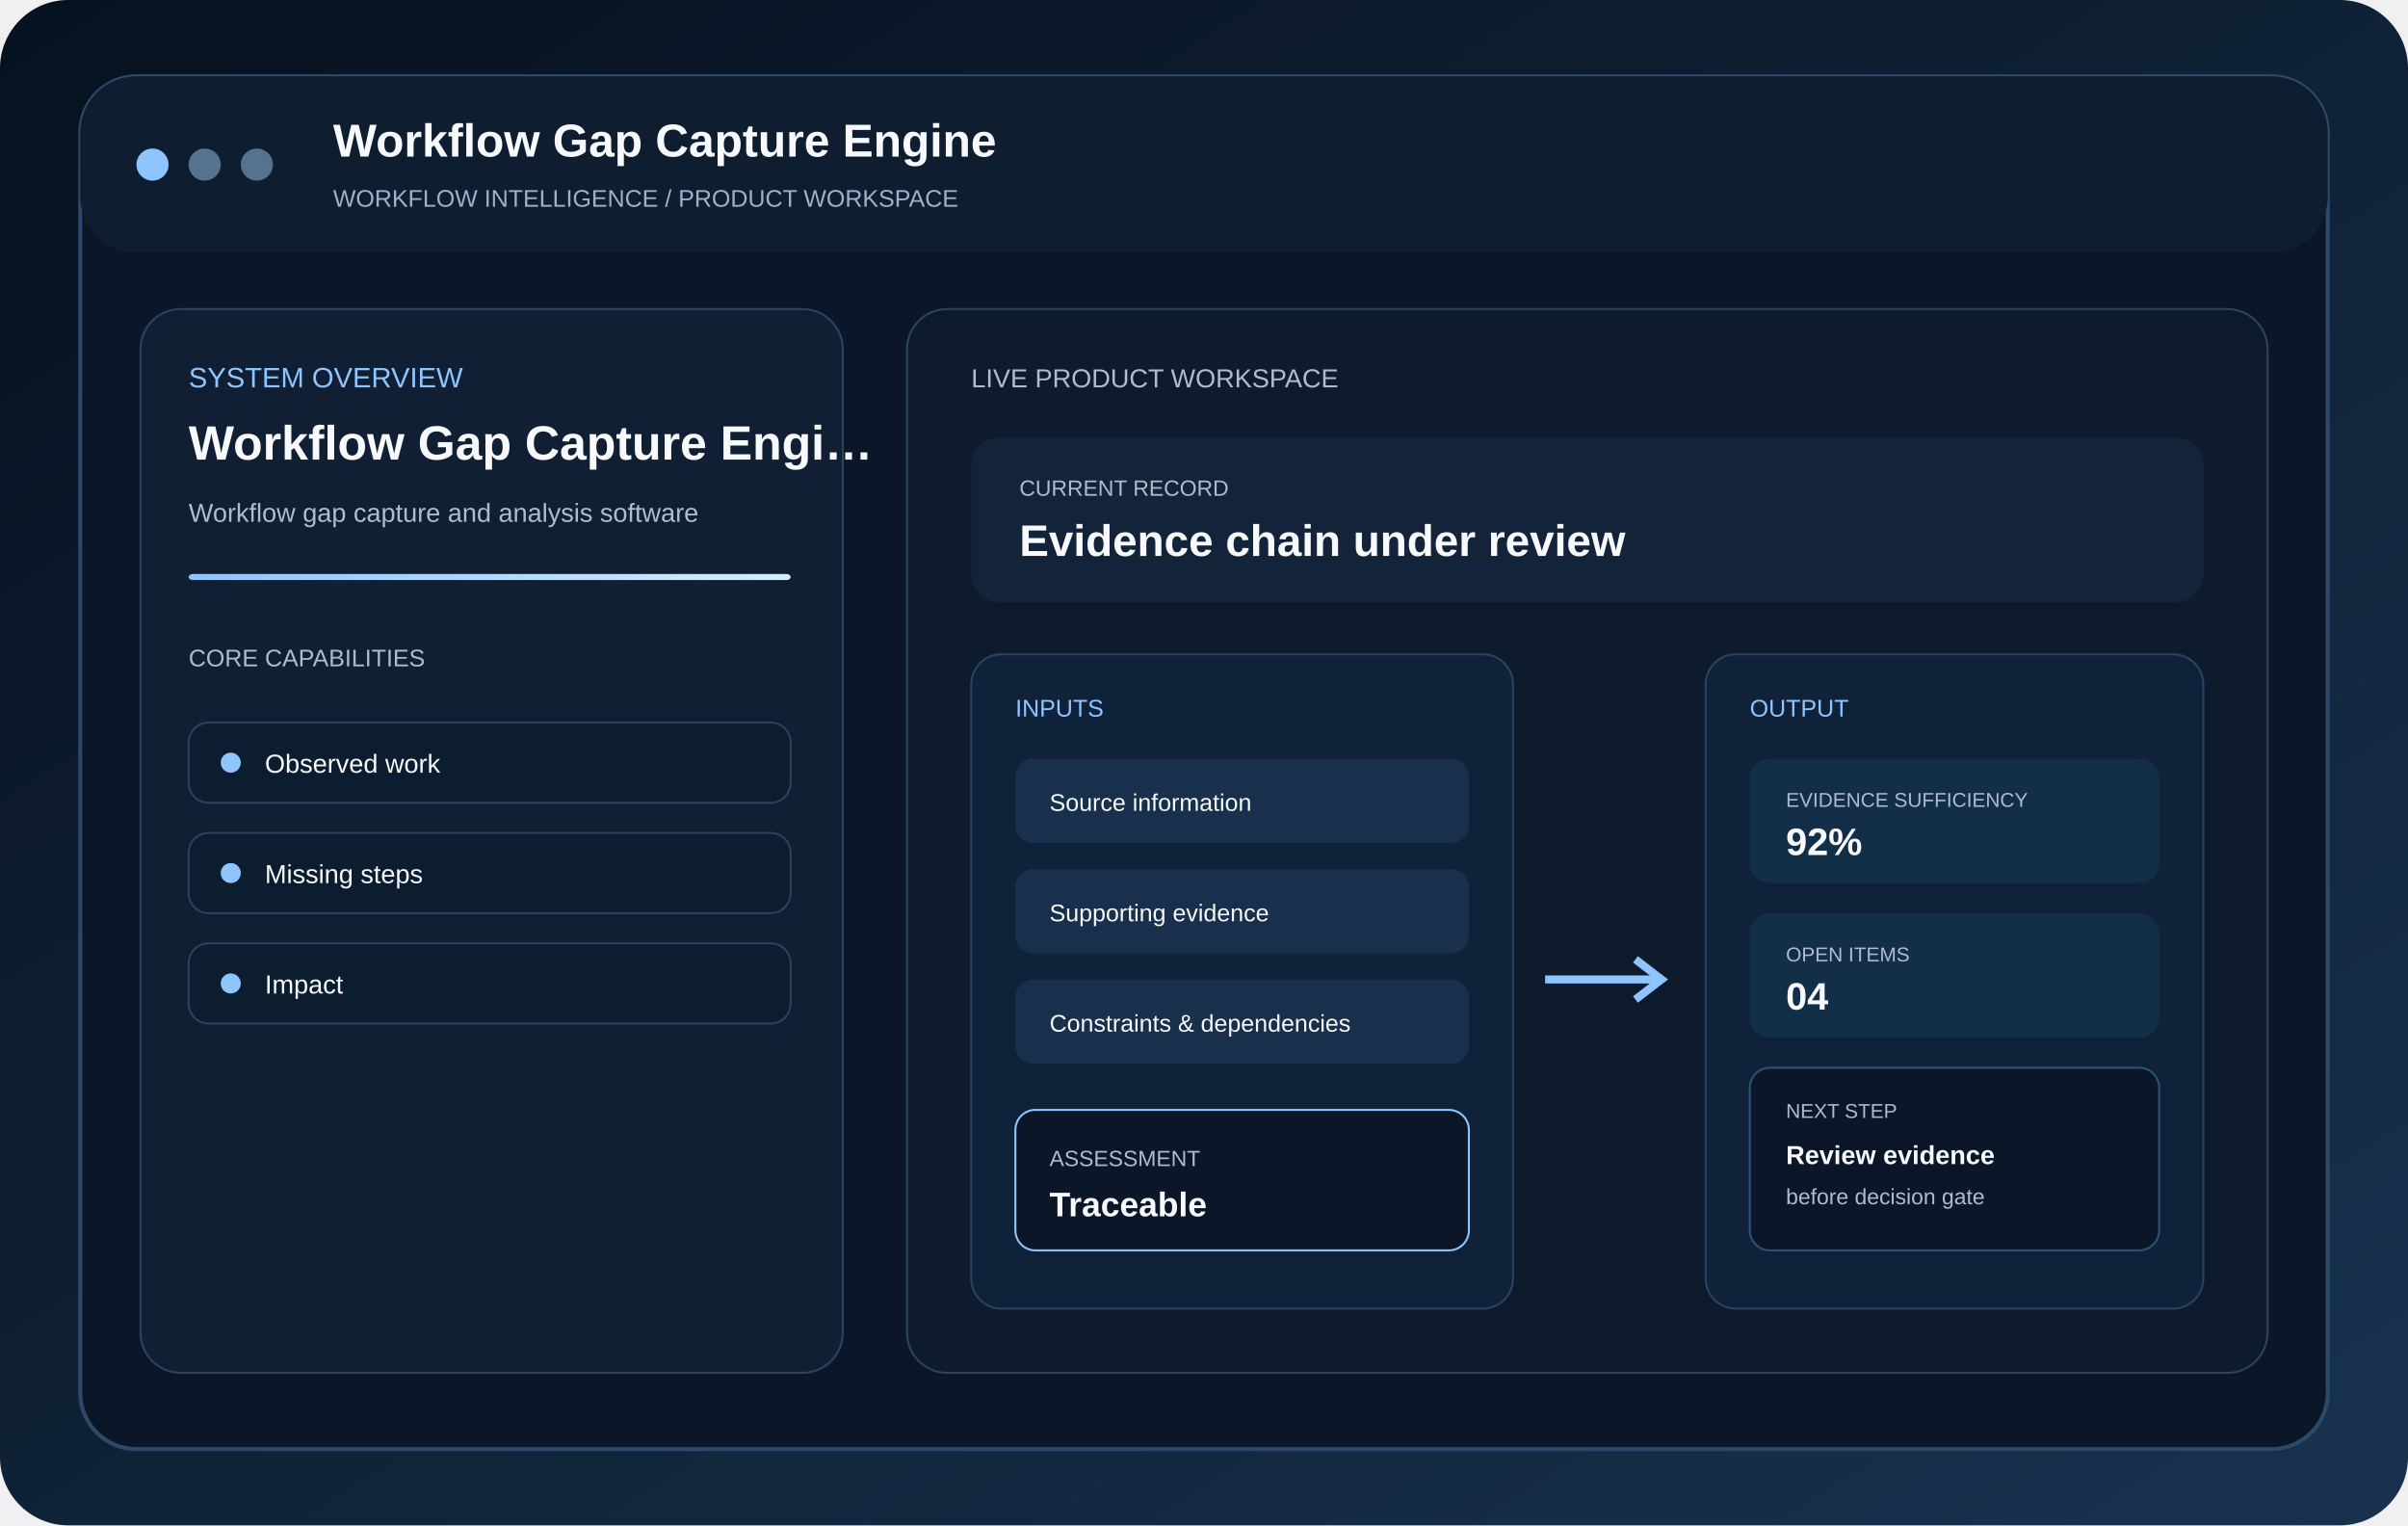
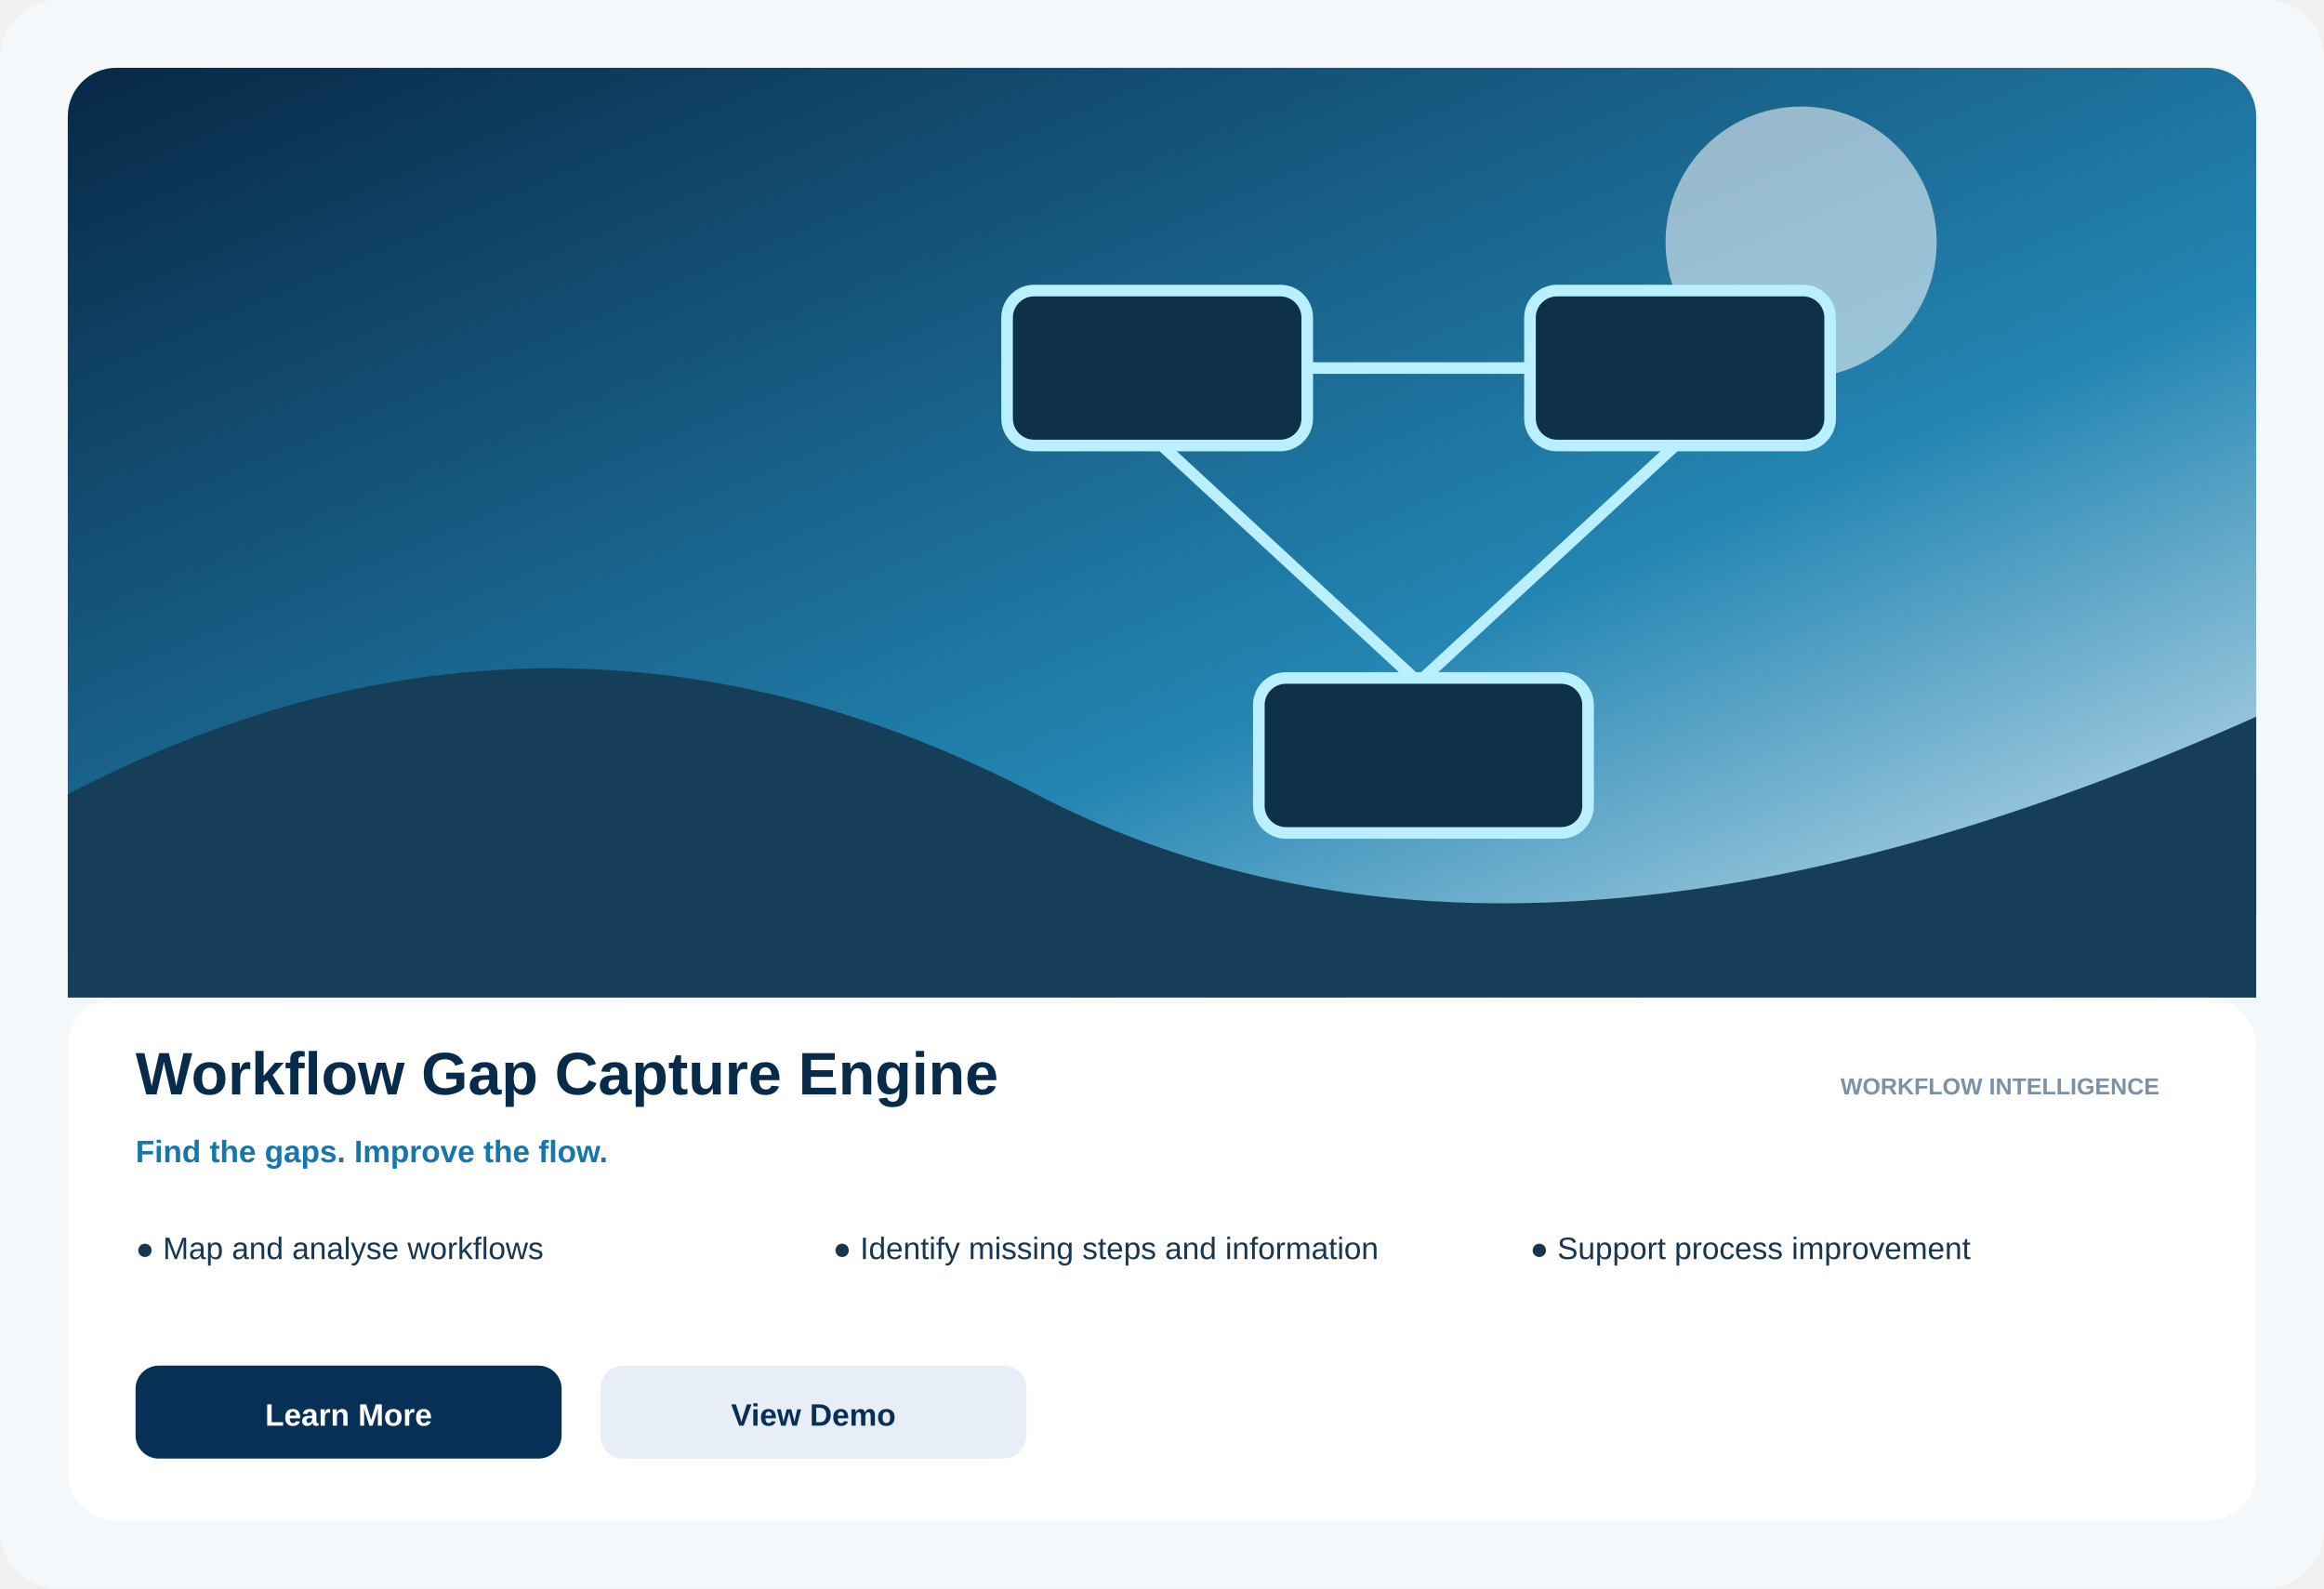
- <svg xmlns="http://www.w3.org/2000/svg" viewBox="0 0 1200 760" role="img" aria-label="Workflow Gap Capture Engine professional product visual">
+ <svg xmlns="http://www.w3.org/2000/svg" viewBox="0 0 1200 820">
  <defs>
-     <linearGradient id="b" x1="0" y1="0" x2="1" y2="1">
-       <stop stop-color="#07111f" />
-       <stop offset="1" stop-color="#18324e" />
-     </linearGradient>
-     <linearGradient id="a">
-       <stop stop-color="#8ec5ff" />
-       <stop offset="1" stop-color="#d4edff" />
+     <linearGradient id="b" y2="1">
+       <stop stop-color="#082846" />
+       <stop offset=".62" stop-color="#2385b3" />
+       <stop offset="1" stop-color="#dcecf3" />
    </linearGradient>
  </defs>
-   <rect width="1200" height="760" rx="34" fill="url(#b)" />
-   <rect x="40" y="38" width="1120" height="684" rx="28" fill="#0b1728" stroke="#2c4969" stroke-width="2" />
-   <rect x="40" y="38" width="1120" height="88" rx="28" fill="#0f1d31" />
-   <circle cx="76" cy="82" r="8" fill="#8ec5ff" />
-   <circle cx="102" cy="82" r="8" fill="#55728f" />
-   <circle cx="128" cy="82" r="8" fill="#55728f" />
-   <text x="166" y="78" font-family="Arial,sans-serif" font-size="23" font-weight="700" fill="#f7f9fc">Workflow Gap Capture Engine</text>
-   <text x="166" y="103" font-family="Arial,sans-serif" font-size="12" fill="#9fb1c8">WORKFLOW INTELLIGENCE  /  PRODUCT WORKSPACE</text>
-   <rect x="70" y="154" width="350" height="530" rx="20" fill="#101f33" stroke="#294361" />
-   <text x="94" y="193" font-family="Arial,sans-serif" font-size="14" fill="#8ec5ff">SYSTEM OVERVIEW</text>
-   <text x="94" y="229" font-family="Arial,sans-serif" font-size="24" font-weight="700" fill="#f7f9fc">Workflow Gap Capture Engi…</text>
-   <text x="94" y="260" font-family="Arial,sans-serif" font-size="13" fill="#aebbd0">Workflow gap capture and analysis software</text>
-   <rect x="94" y="286" width="300" height="3" rx="2" fill="url(#a)" />
-   <text x="94" y="332" font-family="Arial,sans-serif" font-size="12" fill="#aebbd0">CORE CAPABILITIES</text>
-   <g transform="translate(94 360)">
-     <rect width="300" height="40" rx="10" fill="#0d1d30" stroke="#28425f" />
-     <circle cx="21" cy="20" r="5" fill="#8ec5ff" />
-     <text x="38" y="25" font-family="Arial,sans-serif" font-size="13" fill="#f7f9fc">Observed work</text>
+   <rect width="1200" height="820" rx="30" fill="#f4f8fb" />
+   <rect x="35" y="35" width="1130" height="480" rx="25" fill="url(#b)" />
+   <circle cx="930" cy="125" r="70" fill="#fff" opacity=".55" />
+   <path d="M35 410q250-130 500 0t630-40v145H35Z" fill="#173e58" />
+   <g stroke="#b9efff" stroke-width="6" fill="#0e3048">
+     <rect x="520" y="150" width="155" height="80" rx="14" />
+     <rect x="790" y="150" width="155" height="80" rx="14" />
+     <rect x="650" y="350" width="170" height="80" rx="14" />
+     <path d="M675 190h115M600 230l130 120M865 230L735 350" fill="none" />
  </g>
-   <g transform="translate(94 415)">
-     <rect width="300" height="40" rx="10" fill="#0d1d30" stroke="#28425f" />
-     <circle cx="21" cy="20" r="5" fill="#8ec5ff" />
-     <text x="38" y="25" font-family="Arial,sans-serif" font-size="13" fill="#f7f9fc">Missing steps</text>
-   </g>
-   <g transform="translate(94 470)">
-     <rect width="300" height="40" rx="10" fill="#0d1d30" stroke="#28425f" />
-     <circle cx="21" cy="20" r="5" fill="#8ec5ff" />
-     <text x="38" y="25" font-family="Arial,sans-serif" font-size="13" fill="#f7f9fc">Impact</text>
-   </g>
-   <rect x="452" y="154" width="678" height="530" rx="20" fill="#0d1b2d" stroke="#294361" />
-   <text x="484" y="193" font-family="Arial,sans-serif" font-size="13" fill="#aebbd0">LIVE PRODUCT WORKSPACE</text>
-   <rect x="484" y="218" width="614" height="82" rx="14" fill="#13243a" />
-   <text x="508" y="247" font-family="Arial,sans-serif" font-size="11" fill="#aebbd0">CURRENT RECORD</text>
-   <text x="508" y="277" font-family="Arial,sans-serif" font-size="22" font-weight="700" fill="#f7f9fc">Evidence chain under review</text>
-   <rect x="484" y="326" width="270" height="326" rx="15" fill="#102239" stroke="#294361" />
-   <text x="506" y="357" font-family="Arial,sans-serif" font-size="12" fill="#8ec5ff">INPUTS</text>
-   <rect x="506" y="378" width="226" height="42" rx="9" fill="#18304b" />
-   <text x="523" y="404" font-family="Arial,sans-serif" font-size="12" fill="#f7f9fc">Source information</text>
-   <rect x="506" y="433" width="226" height="42" rx="9" fill="#18304b" />
-   <text x="523" y="459" font-family="Arial,sans-serif" font-size="12" fill="#f7f9fc">Supporting evidence</text>
-   <rect x="506" y="488" width="226" height="42" rx="9" fill="#18304b" />
-   <text x="523" y="514" font-family="Arial,sans-serif" font-size="12" fill="#f7f9fc">Constraints &amp; dependencies</text>
-   <rect x="506" y="553" width="226" height="70" rx="10" fill="#0b1728" stroke="#8ec5ff" />
-   <text x="523" y="581" font-family="Arial,sans-serif" font-size="11" fill="#aebbd0">ASSESSMENT</text>
-   <text x="523" y="606" font-family="Arial,sans-serif" font-size="17" font-weight="700" fill="#f7f9fc">Traceable</text>
-   <path d="M770 488h55" stroke="#8ec5ff" stroke-width="4" />
-   <path d="M815 478l13 10-13 10" fill="none" stroke="#8ec5ff" stroke-width="4" />
-   <rect x="850" y="326" width="248" height="326" rx="15" fill="#102239" stroke="#294361" />
-   <text x="872" y="357" font-family="Arial,sans-serif" font-size="12" fill="#8ec5ff">OUTPUT</text>
-   <rect x="872" y="378" width="204" height="62" rx="10" fill="#132f48" />
-   <text x="890" y="402" font-family="Arial,sans-serif" font-size="10" fill="#aebbd0">EVIDENCE SUFFICIENCY</text>
-   <text x="890" y="426" font-family="Arial,sans-serif" font-size="19" font-weight="700" fill="#f7f9fc">92%</text>
-   <rect x="872" y="455" width="204" height="62" rx="10" fill="#132f48" />
-   <text x="890" y="479" font-family="Arial,sans-serif" font-size="10" fill="#aebbd0">OPEN ITEMS</text>
-   <text x="890" y="503" font-family="Arial,sans-serif" font-size="19" font-weight="700" fill="#f7f9fc">04</text>
-   <rect x="872" y="532" width="204" height="91" rx="10" fill="#0b1728" stroke="#2e5275" />
-   <text x="890" y="557" font-family="Arial,sans-serif" font-size="10" fill="#aebbd0">NEXT STEP</text>
-   <text x="890" y="580" font-family="Arial,sans-serif" font-size="13" font-weight="700" fill="#f7f9fc">Review evidence</text>
-   <text x="890" y="600" font-family="Arial,sans-serif" font-size="11" fill="#aebbd0">before decision gate</text>
+   <rect x="35" y="515" width="1130" height="270" rx="25" fill="#fff" />
+   <text x="70" y="565" font-family="Arial" font-size="31" font-weight="700" fill="#092b4b">Workflow Gap Capture Engine</text>
+   <text x="70" y="600" font-family="Arial" font-size="16" font-weight="700" fill="#1776aa">Find the gaps. Improve the flow.</text>
+   <text x="70" y="650" font-family="Arial" font-size="16" fill="#18364f">●  Map and analyse workflows</text>
+   <text x="430" y="650" font-family="Arial" font-size="16" fill="#18364f">●  Identify missing steps and information</text>
+   <text x="790" y="650" font-family="Arial" font-size="16" fill="#18364f">●  Support process improvement</text>
+   <rect x="70" y="705" width="220" height="48" rx="12" fill="#082f55" />
+   <text x="180" y="736" text-anchor="middle" font-family="Arial" font-size="16" font-weight="700" fill="#fff">Learn More</text>
+   <rect x="310" y="705" width="220" height="48" rx="12" fill="#e7eef8" />
+   <text x="420" y="736" text-anchor="middle" font-family="Arial" font-size="16" font-weight="700" fill="#082f55">View Demo</text>
+   <text x="1115" y="565" text-anchor="end" font-family="Arial" font-size="12" font-weight="700" fill="#7c91a5">WORKFLOW INTELLIGENCE</text>
</svg>
